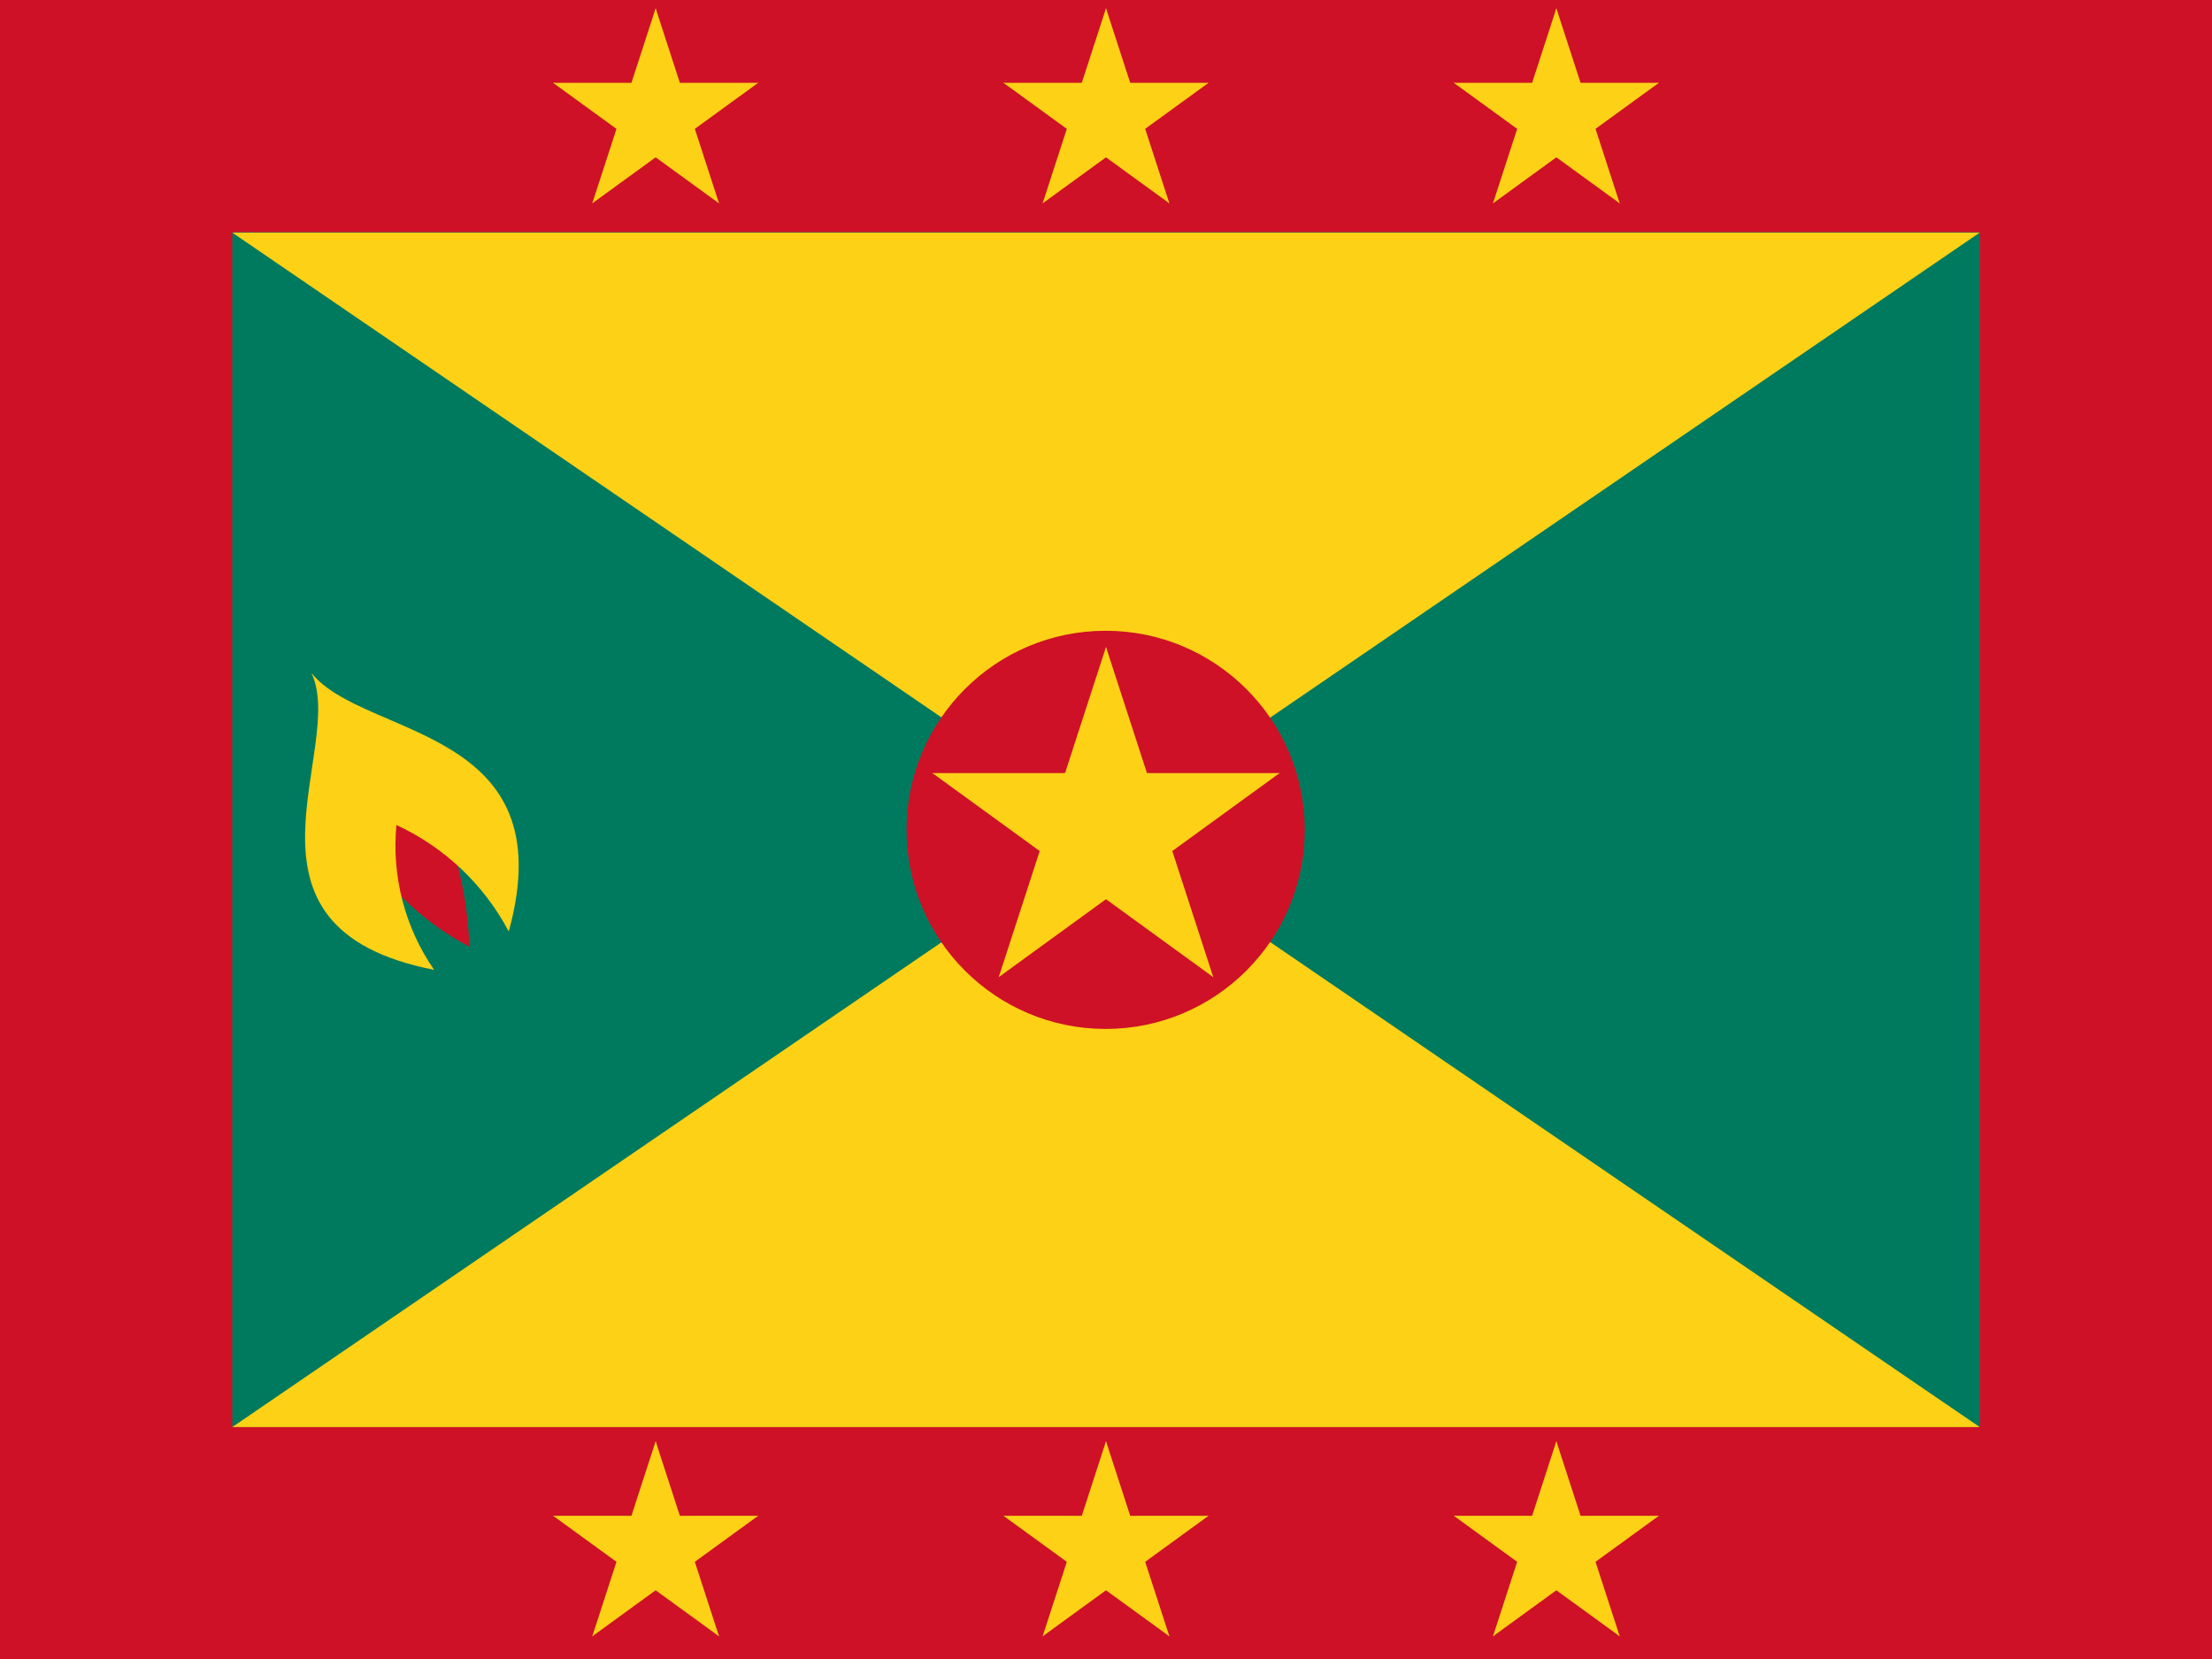
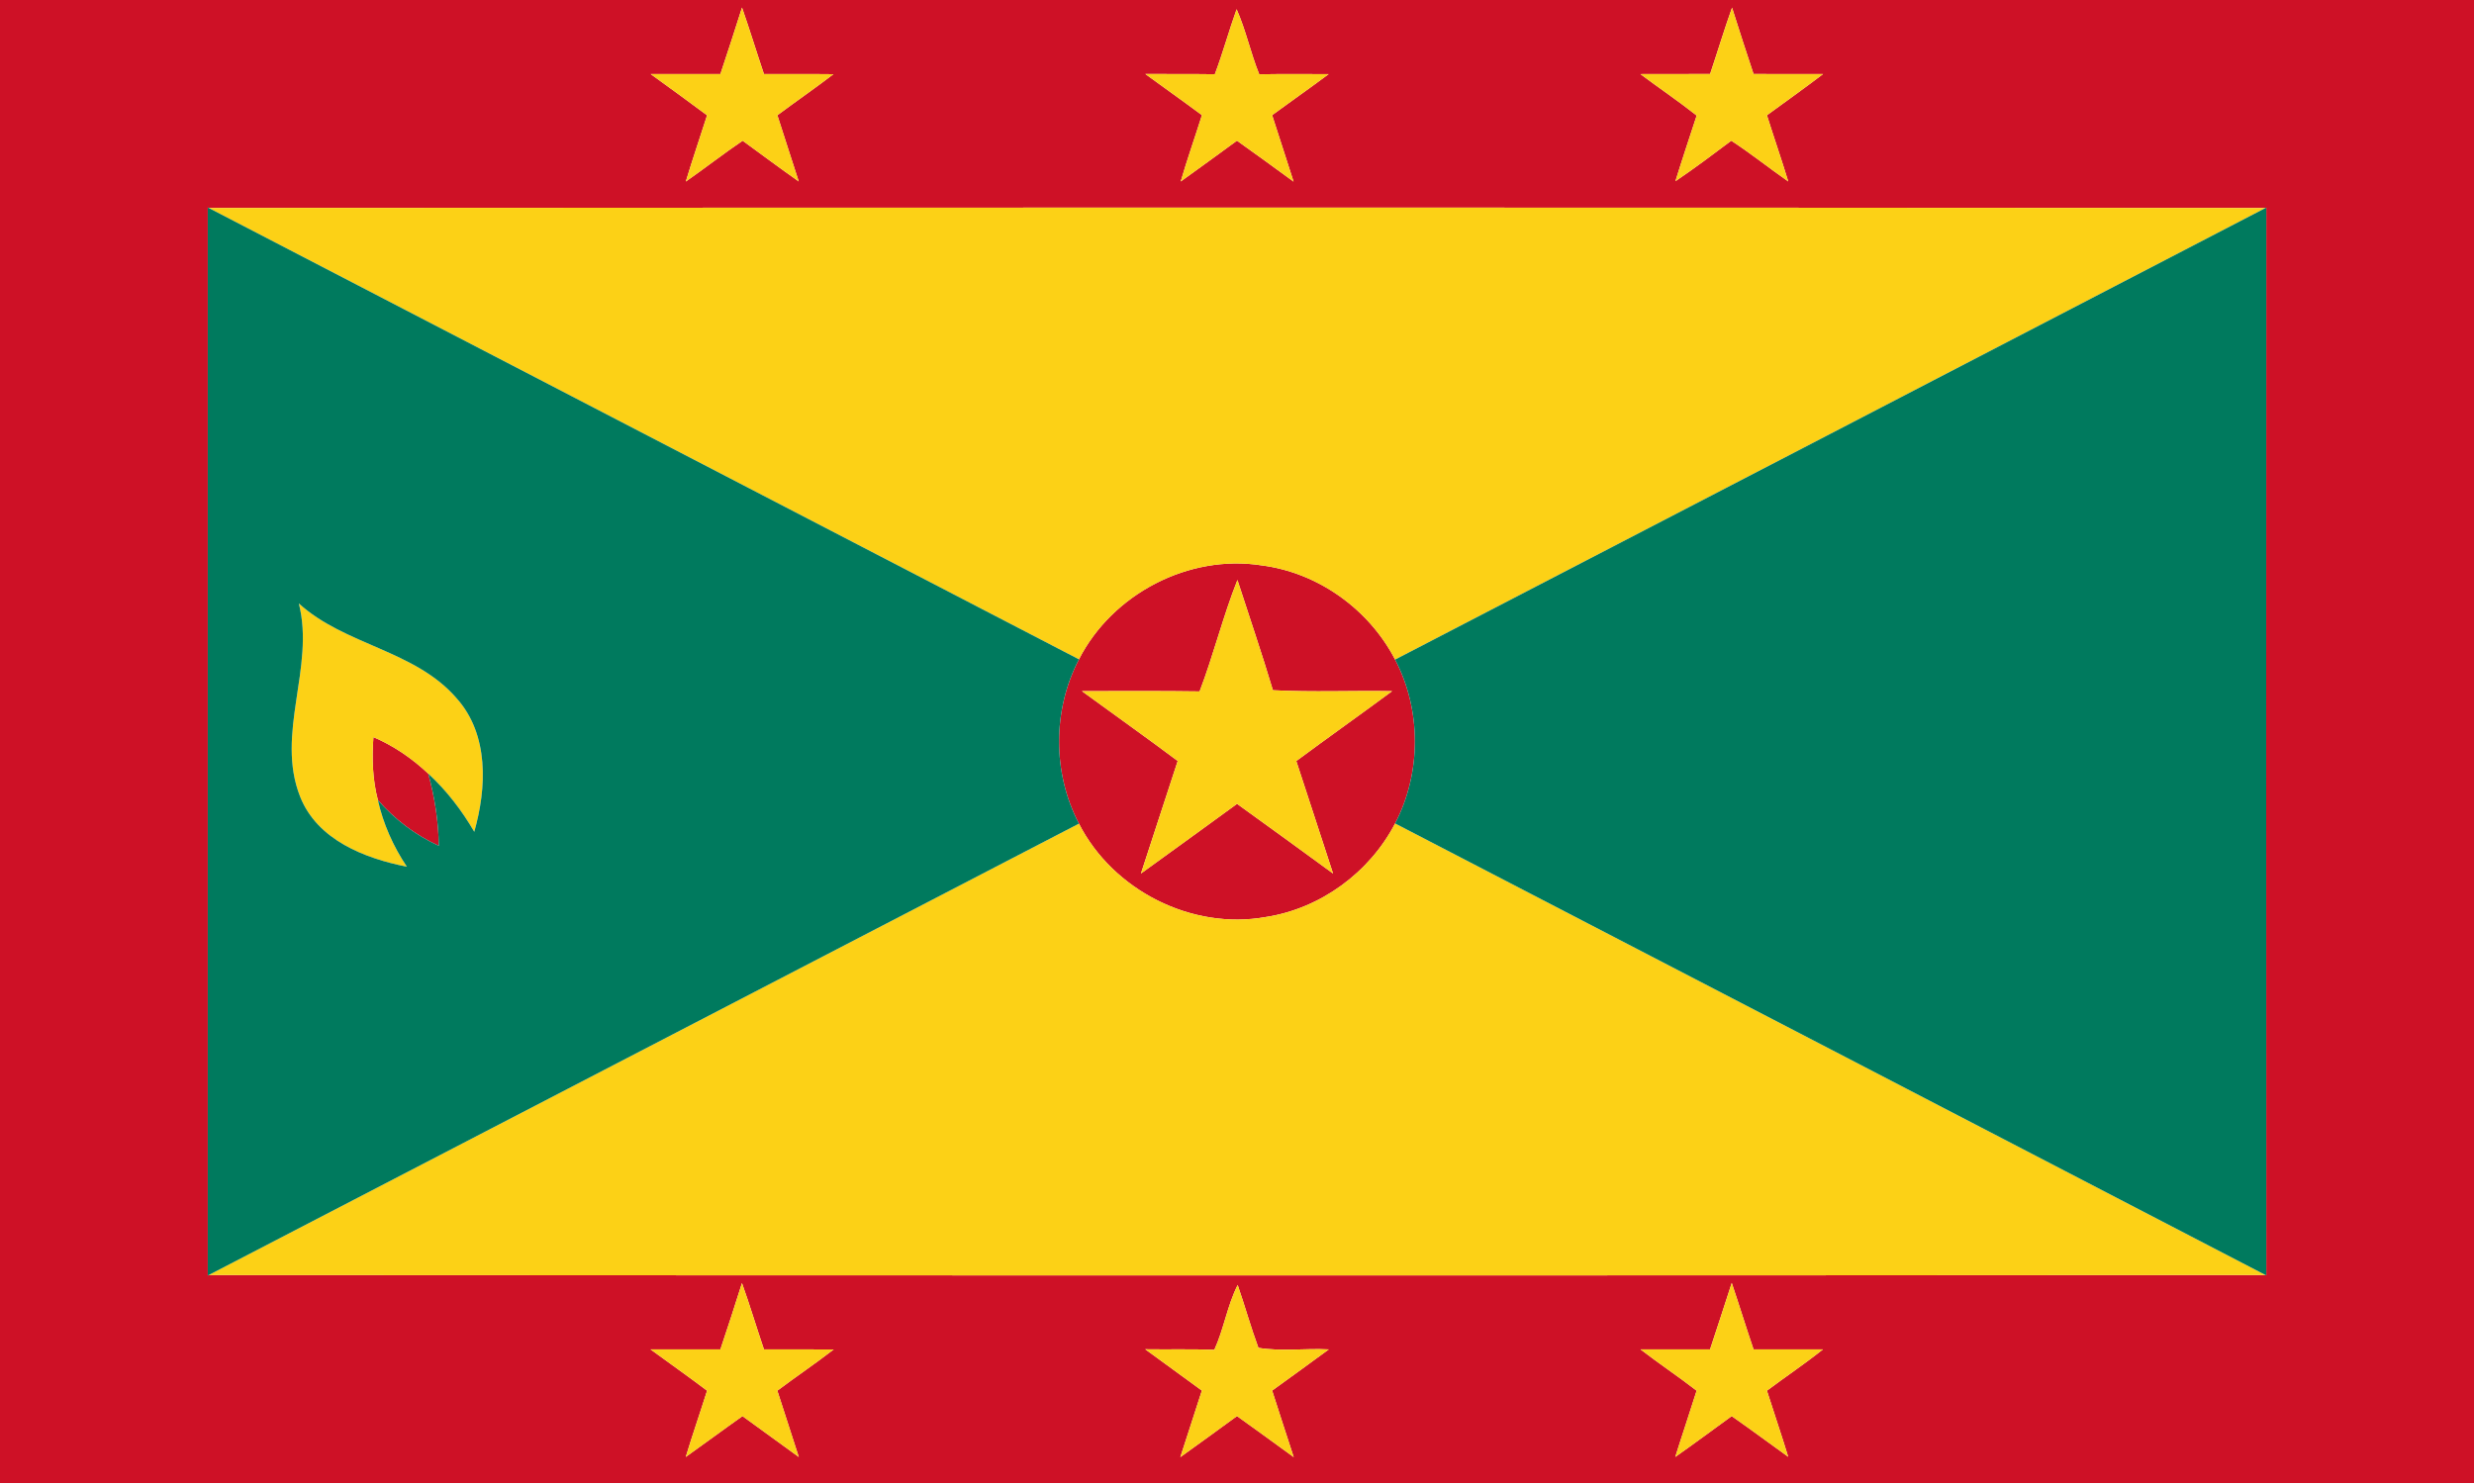
- <svg xmlns="http://www.w3.org/2000/svg" xmlns:xlink="http://www.w3.org/1999/xlink" id="flag-icons-gd" viewBox="0 0 640 480">
-   <defs>
-     <g id="c">
-       <g id="b">
-         <path id="a" fill="#fcd116" d="M0-1v1h.5" transform="rotate(18 0 -1)" />
-         <use xlink:href="#a" transform="scale(-1 1)" />
-       </g>
-       <use xlink:href="#b" transform="rotate(72)" />
-       <use xlink:href="#b" transform="rotate(144)" />
-       <use xlink:href="#b" transform="rotate(216)" />
-       <use xlink:href="#b" transform="rotate(288)" />
-     </g>
-   </defs>
-   <path fill="#ce1126" d="M0 0h640v480H0z" />
-   <path fill="#007a5e" d="M67.2 67.2h505.6v345.6H67.2z" />
-   <path fill="#fcd116" d="M67.2 67.3h505.6L67.2 412.9h505.6z" />
-   <circle cx="319.9" cy="240.1" r="57.6" fill="#ce1126" />
-   <use xlink:href="#c" width="100%" height="100%" transform="matrix(52.8 0 0 52.8 320 240)" />
-   <use xlink:href="#d" width="100%" height="100%" x="-100" transform="translate(-30.3)" />
-   <use xlink:href="#c" id="d" width="100%" height="100%" transform="matrix(31.2 0 0 31.2 320 33.6)" />
-   <use xlink:href="#d" width="100%" height="100%" x="100" transform="translate(30.3)" />
-   <path fill="#ce1126" d="M102.3 240.7a80.4 80.4 0 0 0 33.5 33.2 111 111 0 0 0-11.3-45l-22.2 11.8z" />
-   <path fill="#fcd116" d="M90.1 194.7c10.4 21.7-27.1 73.7 35.5 85.9a63.2 63.2 0 0 1-10.9-41.9 70 70 0 0 1 32.5 30.8c16.4-59.5-42-55.8-57.1-74.8z" />
-   <use xlink:href="#d" width="100%" height="100%" x="-100" transform="translate(-30.3 414.6)" />
-   <use xlink:href="#c" width="100%" height="100%" transform="matrix(31.2 0 0 31.2 320 448.2)" />
-   <use xlink:href="#d" width="100%" height="100%" x="100" transform="translate(30.3 414.6)" />
+ <svg xmlns="http://www.w3.org/2000/svg" width="512px" height="307px" viewBox="0 0 512 307" version="1.1">
+   <g id="#ce1126ff">
+     <path fill="#ce1126" opacity="1.00" d=" M 0.00 0.00 L 512.00 0.00 L 512.00 307.00 L 0.00 307.00 L 0.00 0.00 M 153.56 1.57 C 152.09 6.16 150.63 10.76 149.09 15.33 C 144.28 15.35 139.46 15.32 134.65 15.33 C 138.57 18.15 142.46 20.99 146.33 23.87 C 144.88 28.44 143.31 32.98 141.93 37.58 C 145.89 34.82 149.69 31.84 153.69 29.13 C 157.56 31.94 161.39 34.81 165.30 37.56 C 163.85 32.98 162.32 28.44 160.88 23.86 C 164.73 21.00 168.67 18.27 172.48 15.36 C 167.68 15.30 162.89 15.36 158.10 15.33 C 156.56 10.75 155.15 6.13 153.56 1.57 M 255.92 1.91 C 254.32 6.37 253.08 10.94 251.41 15.37 C 246.62 15.30 241.82 15.35 237.03 15.32 C 240.92 18.18 244.88 20.95 248.74 23.84 C 247.30 28.43 245.69 32.96 244.35 37.57 C 248.23 34.76 252.13 31.97 255.99 29.12 C 259.91 31.92 263.82 34.74 267.71 37.60 C 266.27 33.00 264.72 28.44 263.27 23.84 C 267.15 20.99 271.10 18.23 274.96 15.35 C 270.17 15.33 265.39 15.30 260.60 15.38 C 258.82 10.97 257.85 6.27 255.92 1.91 M 353.91 15.32 C 349.10 15.35 344.30 15.31 339.49 15.34 C 343.35 18.23 347.35 20.93 351.13 23.92 C 349.65 28.45 348.14 32.96 346.73 37.51 C 350.68 34.85 354.48 31.98 358.29 29.13 C 362.34 31.76 366.11 34.80 370.08 37.56 C 368.68 32.97 367.11 28.44 365.67 23.86 C 369.55 21.03 373.47 18.24 377.29 15.33 C 372.49 15.32 367.69 15.36 362.90 15.32 C 361.39 10.75 359.89 6.18 358.45 1.59 C 356.83 6.13 355.44 10.75 353.91 15.32 M 43.00 42.95 C 43.01 116.65 43.01 190.35 43.00 264.05 L 43.18 263.95 C 185.07 264.03 326.96 264.06 468.85 263.94 L 469.01 264.02 C 468.99 190.34 468.98 116.66 469.01 42.97 L 468.85 43.06 C 326.96 42.94 185.07 42.97 43.19 43.05 L 43.00 42.95 M 153.55 265.61 C 152.10 270.19 150.63 274.77 149.09 279.33 C 144.27 279.35 139.45 279.32 134.63 279.34 C 138.53 282.19 142.48 284.97 146.33 287.88 C 144.89 292.46 143.31 297.00 141.92 301.60 C 145.85 298.81 149.72 295.93 153.66 293.15 C 157.55 295.96 161.42 298.79 165.31 301.61 C 163.86 297.02 162.33 292.47 160.87 287.88 C 164.72 284.99 168.72 282.30 172.53 279.35 C 167.72 279.31 162.91 279.35 158.10 279.33 C 156.55 274.76 155.17 270.14 153.55 265.61 M 251.31 279.42 C 246.55 279.24 241.77 279.38 237.01 279.31 C 240.92 282.15 244.83 284.99 248.73 287.86 C 247.27 292.46 245.74 297.04 244.27 301.64 C 248.20 298.84 252.09 295.98 256.00 293.14 C 259.94 295.93 263.82 298.81 267.74 301.64 C 266.25 297.04 264.73 292.46 263.27 287.86 C 267.20 285.05 271.09 282.19 274.99 279.34 C 270.17 279.08 265.12 279.80 260.43 279.01 C 258.86 274.73 257.63 270.32 256.14 266.00 C 253.99 270.25 253.29 275.08 251.31 279.42 M 358.39 265.58 C 356.89 270.16 355.43 274.76 353.90 279.33 C 349.10 279.35 344.30 279.32 339.50 279.33 C 343.31 282.27 347.32 284.94 351.12 287.88 C 349.68 292.47 348.13 297.02 346.70 301.60 C 350.63 298.84 354.49 295.97 358.38 293.15 C 362.32 295.90 366.17 298.77 370.07 301.57 C 368.68 296.98 367.11 292.45 365.67 287.88 C 369.51 285.01 373.50 282.33 377.26 279.34 C 372.47 279.31 367.68 279.35 362.90 279.33 C 361.35 274.76 359.93 270.15 358.39 265.58 Z" />
+     <path fill="#ce1126" opacity="1.00" d=" M 223.29 136.49 C 230.20 122.94 246.02 114.68 261.09 117.04 C 272.77 118.53 283.33 126.12 288.72 136.54 C 294.19 146.99 294.17 160.01 288.72 170.46 C 283.44 180.62 273.28 188.09 261.94 189.83 C 246.63 192.58 230.34 184.31 223.29 170.50 C 217.80 160.03 217.81 146.97 223.29 136.49 M 248.26 143.13 C 240.14 143.00 232.02 143.10 223.90 143.07 C 230.50 147.90 237.19 152.62 243.73 157.53 C 241.16 165.28 238.68 173.07 236.12 180.83 C 242.77 176.05 249.38 171.21 256.01 166.40 C 262.66 171.17 269.26 176.01 275.88 180.83 C 273.32 173.07 270.84 165.29 268.27 157.54 C 274.84 152.67 281.52 147.95 288.09 143.08 C 279.87 142.93 271.64 143.32 263.43 142.88 C 261.14 135.23 258.55 127.66 256.09 120.06 C 253.09 127.60 251.16 135.54 248.26 143.13 Z" />
+     <path fill="#ce1126" opacity="1.00" d=" M 77.28 152.59 C 81.49 154.39 85.30 157.02 88.63 160.15 C 89.96 165.02 90.75 170.04 90.81 175.09 C 85.99 172.89 81.66 169.61 78.20 165.61 C 77.09 161.36 76.95 156.95 77.28 152.59 Z" />
+   </g>
+   <g id="#fcd116ff">
+     <path fill="#fcd116" opacity="1.00" d=" M 153.56 1.57 C 155.15 6.13 156.56 10.75 158.10 15.33 C 162.89 15.36 167.68 15.30 172.48 15.36 C 168.67 18.27 164.73 21.00 160.88 23.86 C 162.32 28.44 163.85 32.98 165.30 37.56 C 161.39 34.81 157.56 31.94 153.69 29.13 C 149.69 31.84 145.89 34.82 141.93 37.58 C 143.31 32.98 144.88 28.44 146.33 23.87 C 142.46 20.99 138.57 18.15 134.65 15.33 C 139.46 15.32 144.28 15.35 149.09 15.33 C 150.63 10.76 152.09 6.16 153.56 1.57 Z" />
+     <path fill="#fcd116" opacity="1.00" d=" M 255.92 1.91 C 257.85 6.27 258.82 10.97 260.60 15.38 C 265.39 15.30 270.17 15.33 274.96 15.35 C 271.10 18.23 267.15 20.99 263.27 23.84 C 264.72 28.44 266.27 33.00 267.71 37.60 C 263.82 34.74 259.91 31.92 255.99 29.12 C 252.13 31.97 248.23 34.76 244.35 37.57 C 245.69 32.96 247.30 28.43 248.74 23.84 C 244.88 20.95 240.92 18.18 237.03 15.32 C 241.82 15.35 246.62 15.30 251.41 15.37 C 253.08 10.94 254.32 6.37 255.92 1.91 Z" />
+     <path fill="#fcd116" opacity="1.00" d=" M 353.91 15.32 C 355.44 10.75 356.83 6.13 358.45 1.59 C 359.89 6.18 361.39 10.75 362.90 15.32 C 367.69 15.36 372.49 15.32 377.29 15.33 C 373.47 18.24 369.55 21.03 365.67 23.86 C 367.11 28.44 368.68 32.97 370.08 37.56 C 366.11 34.80 362.34 31.76 358.29 29.13 C 354.48 31.98 350.68 34.85 346.73 37.51 C 348.14 32.96 349.65 28.45 351.13 23.92 C 347.35 20.93 343.35 18.23 339.49 15.34 C 344.30 15.31 349.10 15.35 353.91 15.32 Z" />
+     <path fill="#fcd116" opacity="1.00" d=" M 43.19 43.05 C 185.07 42.97 326.96 42.94 468.85 43.06 C 408.82 74.25 348.77 105.39 288.72 136.54 C 283.33 126.12 272.77 118.53 261.09 117.04 C 246.02 114.68 230.20 122.94 223.29 136.49 C 163.25 105.36 103.22 74.19 43.19 43.05 Z" />
+     <path fill="#fcd116" opacity="1.00" d=" M 248.26 143.13 C 251.16 135.54 253.09 127.60 256.09 120.06 C 258.55 127.66 261.14 135.23 263.43 142.88 C 271.64 143.32 279.87 142.93 288.09 143.08 C 281.52 147.95 274.84 152.67 268.27 157.54 C 270.84 165.29 273.32 173.07 275.88 180.83 C 269.26 176.01 262.66 171.17 256.01 166.40 C 249.38 171.21 242.77 176.05 236.12 180.83 C 238.68 173.07 241.16 165.28 243.73 157.53 C 237.19 152.62 230.50 147.90 223.90 143.07 C 232.02 143.10 240.14 143.00 248.26 143.13 Z" />
+     <path fill="#fcd116" opacity="1.00" d=" M 61.84 124.91 C 71.37 133.60 85.89 134.55 94.50 144.55 C 101.22 152.06 100.75 163.08 98.15 172.19 C 95.57 167.75 92.41 163.64 88.63 160.15 C 85.30 157.02 81.49 154.39 77.28 152.59 C 76.95 156.95 77.09 161.36 78.20 165.61 C 79.31 170.54 81.39 175.23 84.21 179.42 C 75.47 177.70 65.66 173.87 62.12 164.94 C 56.94 151.89 65.23 138.12 61.84 124.91 Z" />
+     <path fill="#fcd116" opacity="1.00" d=" M 43.18 263.95 C 103.22 232.81 163.25 201.64 223.29 170.50 C 230.34 184.31 246.63 192.58 261.94 189.83 C 273.28 188.09 283.44 180.62 288.72 170.46 C 348.77 201.61 408.82 232.75 468.85 263.94 C 326.96 264.06 185.07 264.03 43.18 263.95 Z" />
+     <path fill="#fcd116" opacity="1.00" d=" M 153.55 265.61 C 155.17 270.14 156.55 274.76 158.10 279.33 C 162.91 279.35 167.72 279.31 172.53 279.35 C 168.72 282.30 164.72 284.99 160.87 287.88 C 162.33 292.47 163.86 297.02 165.31 301.61 C 161.42 298.79 157.55 295.96 153.66 293.15 C 149.72 295.93 145.85 298.81 141.92 301.60 C 143.31 297.00 144.89 292.46 146.33 287.88 C 142.48 284.97 138.53 282.19 134.63 279.34 C 139.45 279.32 144.27 279.35 149.09 279.33 C 150.63 274.77 152.10 270.19 153.55 265.61 Z" />
+     <path fill="#fcd116" opacity="1.00" d=" M 251.31 279.42 C 253.29 275.08 253.99 270.25 256.14 266.00 C 257.63 270.32 258.86 274.73 260.43 279.01 C 265.12 279.80 270.17 279.08 274.99 279.34 C 271.09 282.19 267.20 285.05 263.27 287.86 C 264.73 292.46 266.25 297.04 267.74 301.64 C 263.82 298.81 259.94 295.93 256.00 293.14 C 252.09 295.98 248.20 298.84 244.27 301.64 C 245.74 297.04 247.27 292.46 248.73 287.86 C 244.83 284.99 240.92 282.15 237.01 279.31 C 241.77 279.38 246.55 279.24 251.31 279.42 Z" />
+     <path fill="#fcd116" opacity="1.00" d=" M 358.39 265.58 C 359.93 270.15 361.35 274.76 362.90 279.33 C 367.68 279.35 372.47 279.31 377.26 279.34 C 373.50 282.33 369.51 285.01 365.67 287.88 C 367.11 292.45 368.68 296.98 370.07 301.57 C 366.17 298.77 362.32 295.90 358.38 293.15 C 354.49 295.97 350.63 298.84 346.70 301.60 C 348.13 297.02 349.68 292.47 351.12 287.88 C 347.32 284.94 343.31 282.27 339.50 279.33 C 344.30 279.32 349.10 279.35 353.90 279.33 C 355.43 274.76 356.89 270.16 358.39 265.58 Z" />
+   </g>
+   <g id="#007a5eff">
+     <path fill="#007a5e" opacity="1.00" d=" M 43.00 42.95 L 43.19 43.05 C 103.22 74.19 163.25 105.36 223.29 136.49 C 217.81 146.97 217.80 160.03 223.29 170.50 C 163.25 201.64 103.22 232.81 43.18 263.95 L 43.00 264.05 C 43.01 190.35 43.01 116.65 43.00 42.95 M 61.84 124.91 C 65.23 138.12 56.94 151.89 62.12 164.94 C 65.66 173.87 75.47 177.70 84.21 179.42 C 81.39 175.23 79.31 170.54 78.20 165.61 C 81.66 169.61 85.99 172.89 90.81 175.09 C 90.75 170.04 89.96 165.02 88.63 160.15 C 92.41 163.64 95.57 167.75 98.15 172.19 C 100.75 163.08 101.22 152.06 94.50 144.55 C 85.89 134.55 71.37 133.60 61.84 124.91 Z" />
+     <path fill="#007a5e" opacity="1.00" d=" M 468.85 43.06 L 469.01 42.97 C 468.98 116.66 468.99 190.34 469.01 264.02 L 468.85 263.94 C 408.82 232.75 348.77 201.61 288.72 170.46 C 294.17 160.01 294.19 146.99 288.72 136.54 C 348.77 105.39 408.82 74.25 468.85 43.06 Z" />
+   </g>
</svg>
